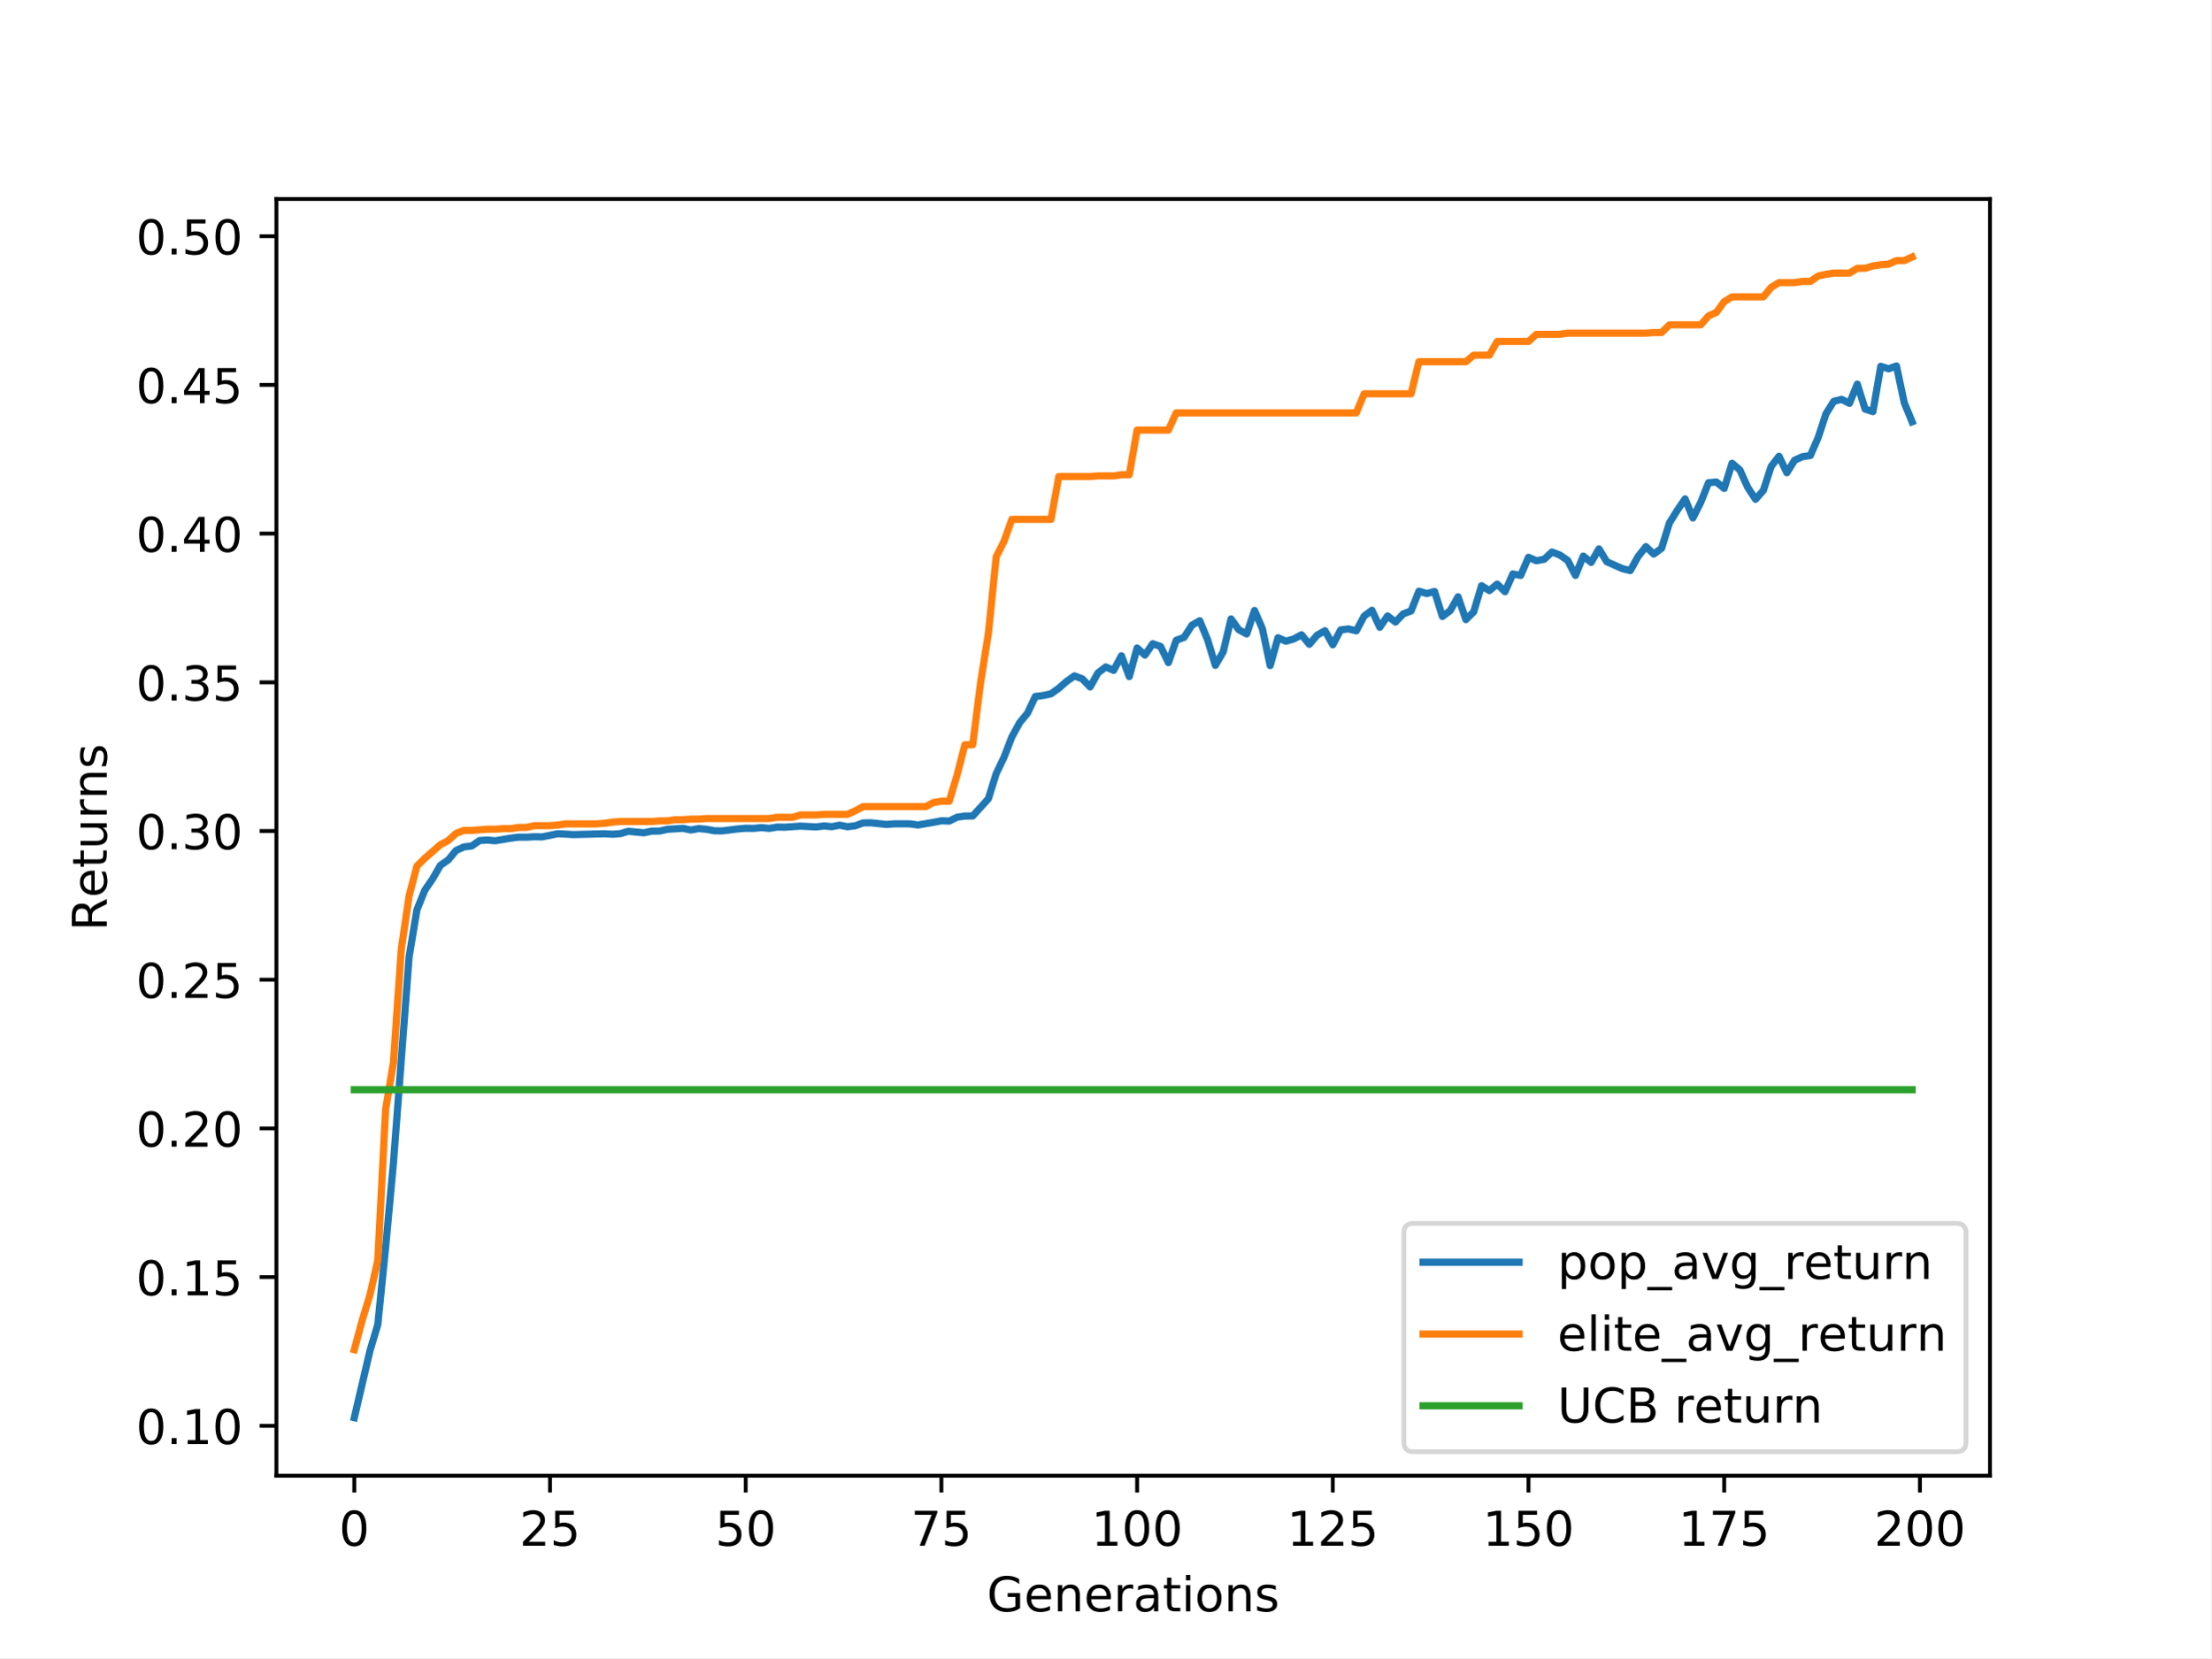
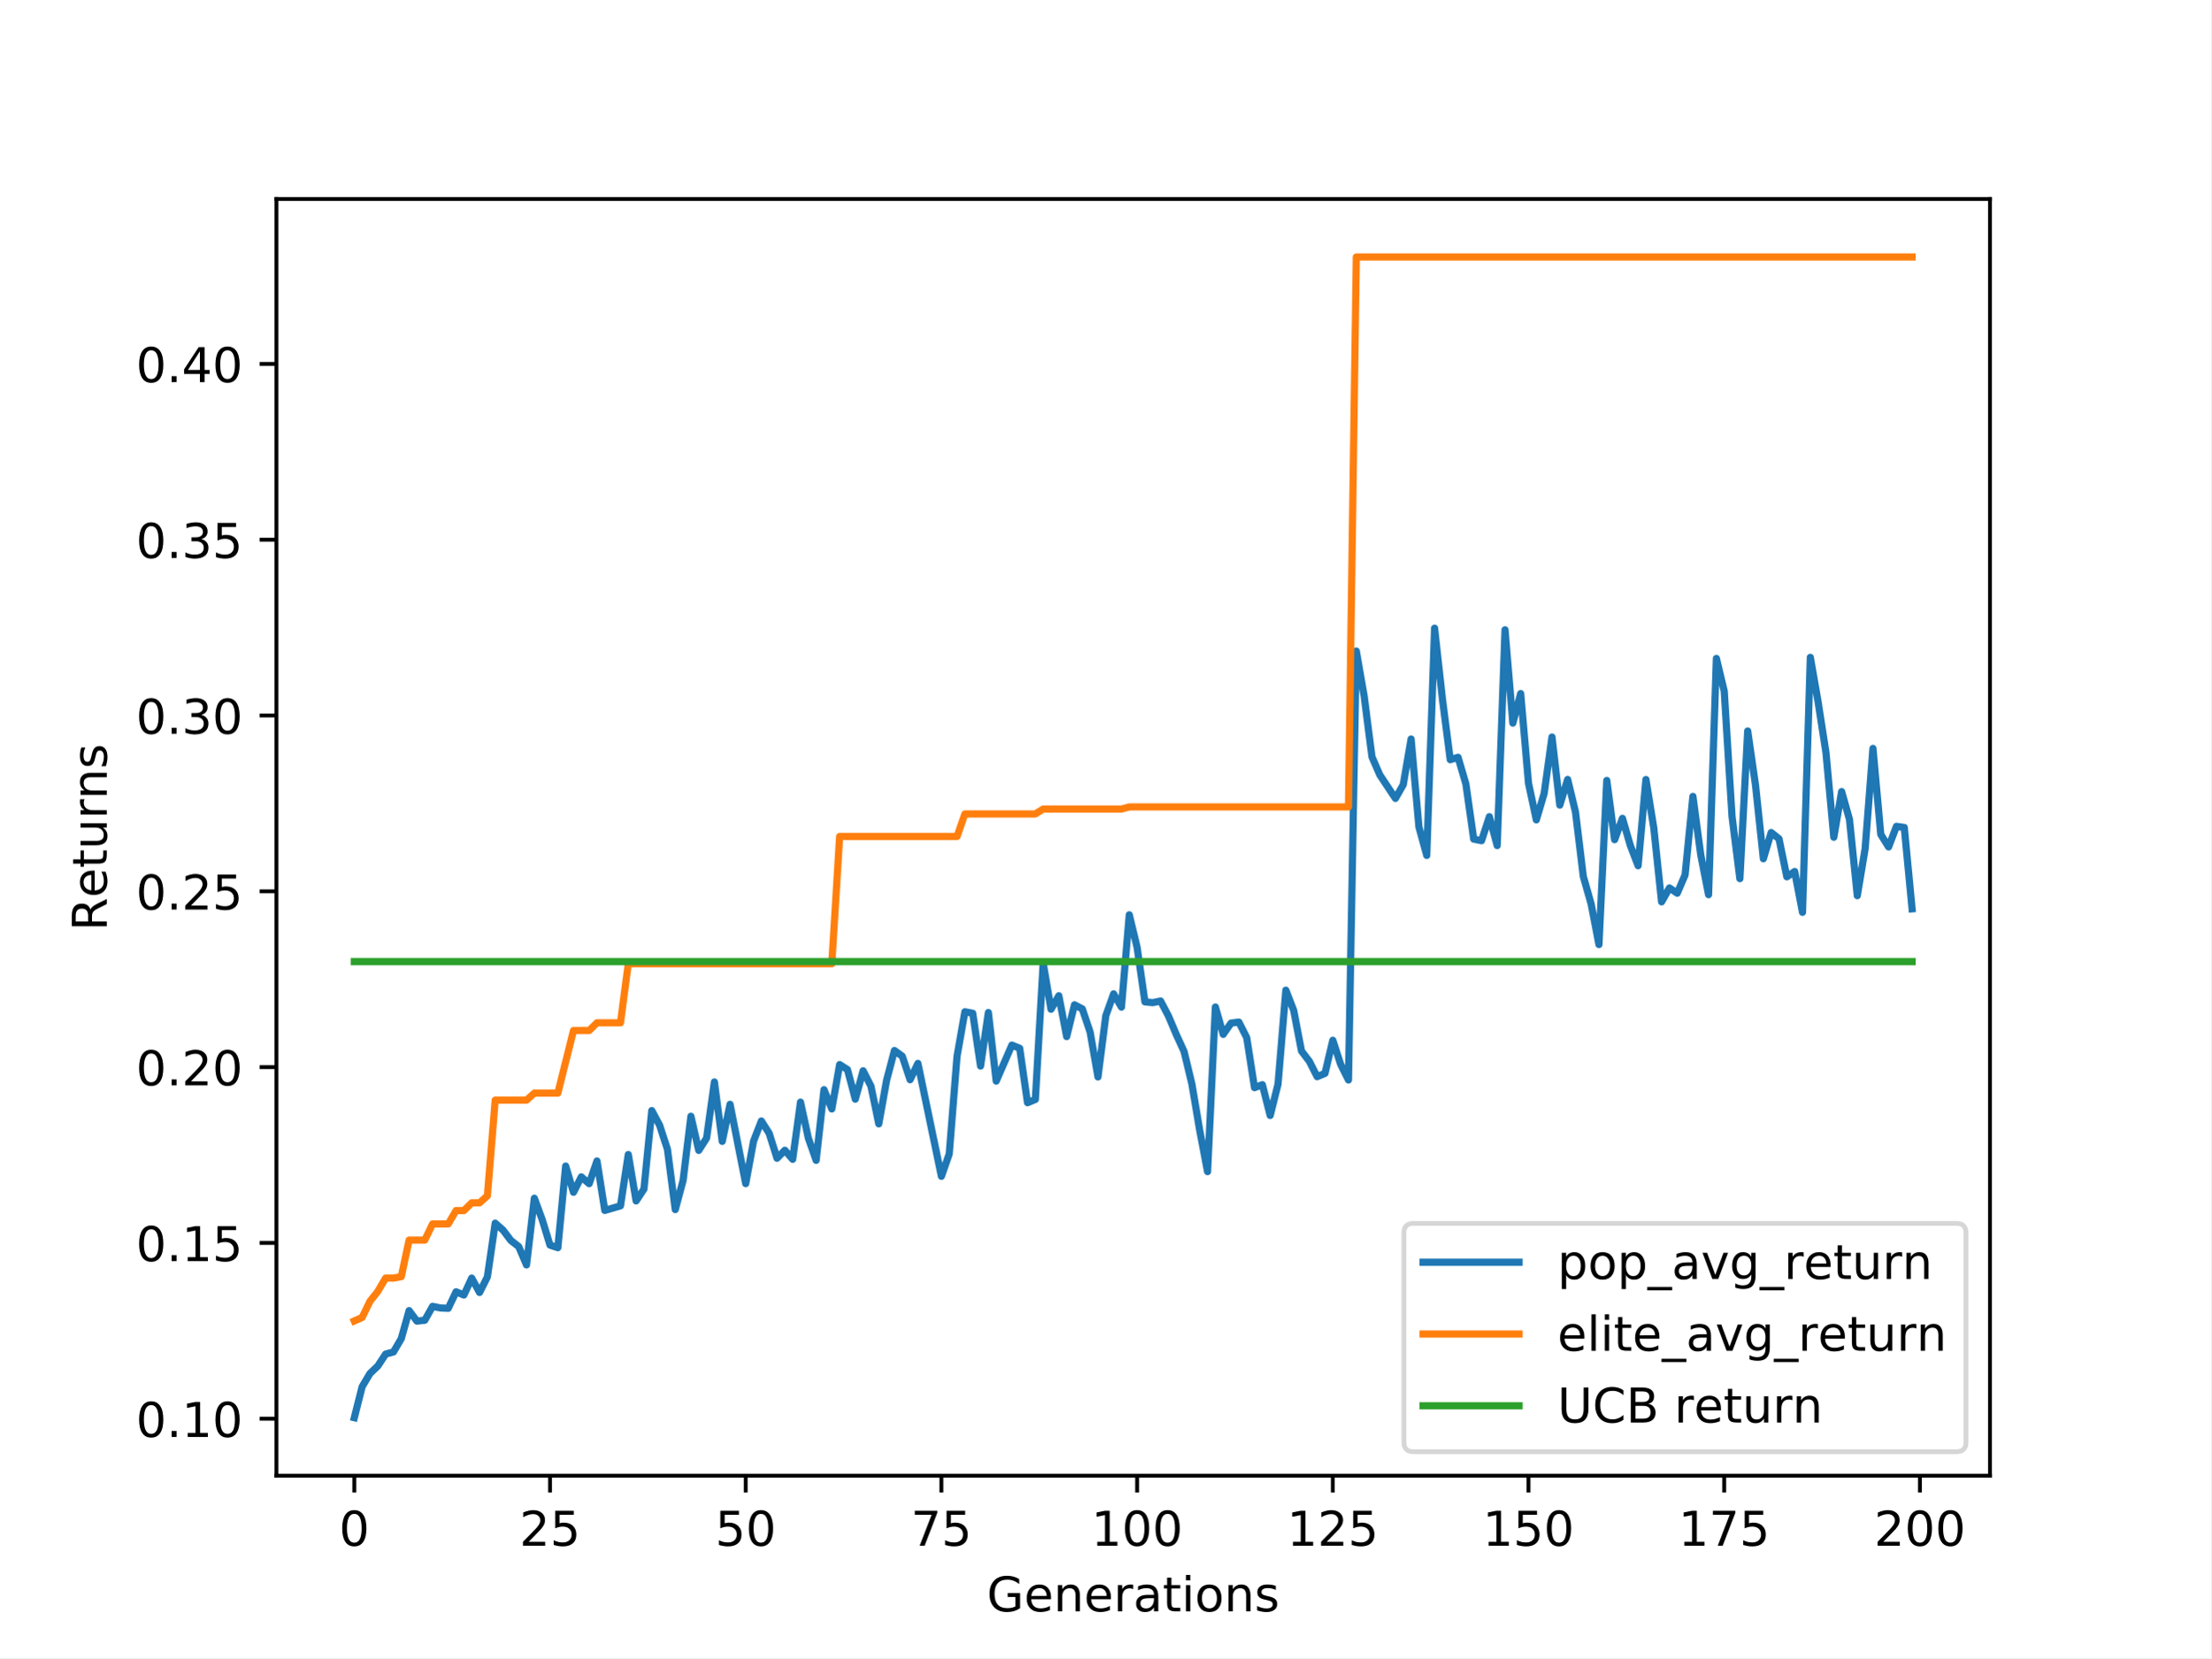
<svg xmlns="http://www.w3.org/2000/svg" xmlns:xlink="http://www.w3.org/1999/xlink" height="345.6pt" version="1.1" viewBox="0 0 460.8 345.6" width="460.8pt">
  <defs>
    <style type="text/css">
*{stroke-linecap:butt;stroke-linejoin:round;}
  </style>
  </defs>
  <g id="figure_1">
    <g id="patch_1">
      <path d="M 0 345.6  L 460.8 345.6  L 460.8 0  L 0 0  z " style="fill:#ffffff;" />
    </g>
    <g id="axes_1">
      <g id="patch_2">
        <path d="M 57.6 307.584  L 414.72 307.584  L 414.72 41.472  L 57.6 41.472  z " style="fill:#ffffff;" />
      </g>
      <g id="matplotlib.axis_1">
        <g id="xtick_1">
          <g id="line2d_1">
            <defs>
-               <path d="M 0 0  L 0 3.5  " id="m23ad7a7c7d" style="stroke:#000000;stroke-width:0.8;" />
-             </defs>
-             <g>
-               <use style="stroke:#000000;stroke-width:0.8;" x="73.833" xlink:href="#m23ad7a7c7d" y="307.584" />
+               <path d="M 0 0  L 0 3.5  " id="md820922652" style="stroke:#000000;stroke-width:0.8;" />
+             </defs>
+             <g>
+               <use style="stroke:#000000;stroke-width:0.8;" x="73.833" xlink:href="#md820922652" y="307.584" />
            </g>
          </g>
          <g id="text_1">
            <defs>
              <path d="M 31.781 66.406  Q 24.172 66.406 20.328 58.906  Q 16.5 51.422 16.5 36.375  Q 16.5 21.391 20.328 13.891  Q 24.172 6.391 31.781 6.391  Q 39.453 6.391 43.281 13.891  Q 47.125 21.391 47.125 36.375  Q 47.125 51.422 43.281 58.906  Q 39.453 66.406 31.781 66.406  z M 31.781 74.219  Q 44.047 74.219 50.516 64.516  Q 56.984 54.828 56.984 36.375  Q 56.984 17.969 50.516 8.266  Q 44.047 -1.422 31.781 -1.422  Q 19.531 -1.422 13.062 8.266  Q 6.594 17.969 6.594 36.375  Q 6.594 54.828 13.062 64.516  Q 19.531 74.219 31.781 74.219  z " id="DejaVuSans-48" />
            </defs>
            <g transform="translate(70.65148 322.1824)scale(0.1 -0.1)">
              <use xlink:href="#DejaVuSans-48" />
            </g>
          </g>
        </g>
        <g id="xtick_2">
          <g id="line2d_2">
            <g>
-               <use style="stroke:#000000;stroke-width:0.8;" x="114.618" xlink:href="#m23ad7a7c7d" y="307.584" />
+               <use style="stroke:#000000;stroke-width:0.8;" x="114.618" xlink:href="#md820922652" y="307.584" />
            </g>
          </g>
          <g id="text_2">
            <defs>
              <path d="M 19.188 8.297  L 53.609 8.297  L 53.609 0  L 7.328 0  L 7.328 8.297  Q 12.938 14.109 22.625 23.891  Q 32.328 33.688 34.812 36.531  Q 39.547 41.844 41.422 45.531  Q 43.312 49.219 43.312 52.781  Q 43.312 58.594 39.234 62.25  Q 35.156 65.922 28.609 65.922  Q 23.969 65.922 18.812 64.312  Q 13.672 62.703 7.812 59.422  L 7.812 69.391  Q 13.766 71.781 18.938 73  Q 24.125 74.219 28.422 74.219  Q 39.75 74.219 46.484 68.547  Q 53.219 62.891 53.219 53.422  Q 53.219 48.922 51.531 44.891  Q 49.859 40.875 45.406 35.406  Q 44.188 33.984 37.641 27.219  Q 31.109 20.453 19.188 8.297  z " id="DejaVuSans-50" />
              <path d="M 10.797 72.906  L 49.516 72.906  L 49.516 64.594  L 19.828 64.594  L 19.828 46.734  Q 21.969 47.469 24.109 47.828  Q 26.266 48.188 28.422 48.188  Q 40.625 48.188 47.75 41.5  Q 54.891 34.812 54.891 23.391  Q 54.891 11.625 47.562 5.094  Q 40.234 -1.422 26.906 -1.422  Q 22.312 -1.422 17.547 -0.641  Q 12.797 0.141 7.719 1.703  L 7.719 11.625  Q 12.109 9.234 16.797 8.062  Q 21.484 6.891 26.703 6.891  Q 35.156 6.891 40.078 11.328  Q 45.016 15.766 45.016 23.391  Q 45.016 31 40.078 35.438  Q 35.156 39.891 26.703 39.891  Q 22.75 39.891 18.812 39.016  Q 14.891 38.141 10.797 36.281  z " id="DejaVuSans-53" />
            </defs>
            <g transform="translate(108.256 322.1824)scale(0.1 -0.1)">
              <use xlink:href="#DejaVuSans-50" />
              <use x="63.623" xlink:href="#DejaVuSans-53" />
            </g>
          </g>
        </g>
        <g id="xtick_3">
          <g id="line2d_3">
            <g>
-               <use style="stroke:#000000;stroke-width:0.8;" x="155.404" xlink:href="#m23ad7a7c7d" y="307.584" />
+               <use style="stroke:#000000;stroke-width:0.8;" x="155.404" xlink:href="#md820922652" y="307.584" />
            </g>
          </g>
          <g id="text_3">
            <g transform="translate(149.0417 322.1824)scale(0.1 -0.1)">
              <use xlink:href="#DejaVuSans-53" />
              <use x="63.623" xlink:href="#DejaVuSans-48" />
            </g>
          </g>
        </g>
        <g id="xtick_4">
          <g id="line2d_4">
            <g>
-               <use style="stroke:#000000;stroke-width:0.8;" x="196.19" xlink:href="#m23ad7a7c7d" y="307.584" />
+               <use style="stroke:#000000;stroke-width:0.8;" x="196.19" xlink:href="#md820922652" y="307.584" />
            </g>
          </g>
          <g id="text_4">
            <defs>
              <path d="M 8.203 72.906  L 55.078 72.906  L 55.078 68.703  L 28.609 0  L 18.312 0  L 43.219 64.594  L 8.203 64.594  z " id="DejaVuSans-55" />
            </defs>
            <g transform="translate(189.8275 322.1824)scale(0.1 -0.1)">
              <use xlink:href="#DejaVuSans-55" />
              <use x="63.623" xlink:href="#DejaVuSans-53" />
            </g>
          </g>
        </g>
        <g id="xtick_5">
          <g id="line2d_5">
            <g>
-               <use style="stroke:#000000;stroke-width:0.8;" x="236.976" xlink:href="#m23ad7a7c7d" y="307.584" />
+               <use style="stroke:#000000;stroke-width:0.8;" x="236.976" xlink:href="#md820922652" y="307.584" />
            </g>
          </g>
          <g id="text_5">
            <defs>
              <path d="M 12.406 8.297  L 28.516 8.297  L 28.516 63.922  L 10.984 60.406  L 10.984 69.391  L 28.422 72.906  L 38.281 72.906  L 38.281 8.297  L 54.391 8.297  L 54.391 0  L 12.406 0  z " id="DejaVuSans-49" />
            </defs>
            <g transform="translate(227.432 322.1824)scale(0.1 -0.1)">
              <use xlink:href="#DejaVuSans-49" />
              <use x="63.623" xlink:href="#DejaVuSans-48" />
              <use x="127.246" xlink:href="#DejaVuSans-48" />
            </g>
          </g>
        </g>
        <g id="xtick_6">
          <g id="line2d_6">
            <g>
-               <use style="stroke:#000000;stroke-width:0.8;" x="277.761" xlink:href="#m23ad7a7c7d" y="307.584" />
+               <use style="stroke:#000000;stroke-width:0.8;" x="277.761" xlink:href="#md820922652" y="307.584" />
            </g>
          </g>
          <g id="text_6">
            <g transform="translate(268.2177 322.1824)scale(0.1 -0.1)">
              <use xlink:href="#DejaVuSans-49" />
              <use x="63.623" xlink:href="#DejaVuSans-50" />
              <use x="127.246" xlink:href="#DejaVuSans-53" />
            </g>
          </g>
        </g>
        <g id="xtick_7">
          <g id="line2d_7">
            <g>
-               <use style="stroke:#000000;stroke-width:0.8;" x="318.547" xlink:href="#m23ad7a7c7d" y="307.584" />
+               <use style="stroke:#000000;stroke-width:0.8;" x="318.547" xlink:href="#md820922652" y="307.584" />
            </g>
          </g>
          <g id="text_7">
            <g transform="translate(309.0035 322.1824)scale(0.1 -0.1)">
              <use xlink:href="#DejaVuSans-49" />
              <use x="63.623" xlink:href="#DejaVuSans-53" />
              <use x="127.246" xlink:href="#DejaVuSans-48" />
            </g>
          </g>
        </g>
        <g id="xtick_8">
          <g id="line2d_8">
            <g>
-               <use style="stroke:#000000;stroke-width:0.8;" x="359.333" xlink:href="#m23ad7a7c7d" y="307.584" />
+               <use style="stroke:#000000;stroke-width:0.8;" x="359.333" xlink:href="#md820922652" y="307.584" />
            </g>
          </g>
          <g id="text_8">
            <g transform="translate(349.7892 322.1824)scale(0.1 -0.1)">
              <use xlink:href="#DejaVuSans-49" />
              <use x="63.623" xlink:href="#DejaVuSans-55" />
              <use x="127.246" xlink:href="#DejaVuSans-53" />
            </g>
          </g>
        </g>
        <g id="xtick_9">
          <g id="line2d_9">
            <g>
-               <use style="stroke:#000000;stroke-width:0.8;" x="400.119" xlink:href="#m23ad7a7c7d" y="307.584" />
+               <use style="stroke:#000000;stroke-width:0.8;" x="400.119" xlink:href="#md820922652" y="307.584" />
            </g>
          </g>
          <g id="text_9">
            <g transform="translate(390.575 322.1824)scale(0.1 -0.1)">
              <use xlink:href="#DejaVuSans-50" />
              <use x="63.623" xlink:href="#DejaVuSans-48" />
              <use x="127.246" xlink:href="#DejaVuSans-48" />
            </g>
          </g>
        </g>
        <g id="text_10">
          <defs>
            <path d="M 59.516 10.406  L 59.516 29.984  L 43.406 29.984  L 43.406 38.094  L 69.281 38.094  L 69.281 6.781  Q 63.578 2.734 56.688 0.656  Q 49.812 -1.422 42 -1.422  Q 24.906 -1.422 15.25 8.562  Q 5.609 18.562 5.609 36.375  Q 5.609 54.25 15.25 64.234  Q 24.906 74.219 42 74.219  Q 49.125 74.219 55.547 72.453  Q 61.969 70.703 67.391 67.281  L 67.391 56.781  Q 61.922 61.422 55.766 63.766  Q 49.609 66.109 42.828 66.109  Q 29.438 66.109 22.719 58.641  Q 16.016 51.172 16.016 36.375  Q 16.016 21.625 22.719 14.156  Q 29.438 6.688 42.828 6.688  Q 48.047 6.688 52.141 7.594  Q 56.25 8.5 59.516 10.406  z " id="DejaVuSans-71" />
            <path d="M 56.203 29.594  L 56.203 25.203  L 14.891 25.203  Q 15.484 15.922 20.484 11.062  Q 25.484 6.203 34.422 6.203  Q 39.594 6.203 44.453 7.469  Q 49.312 8.734 54.109 11.281  L 54.109 2.781  Q 49.266 0.734 44.188 -0.344  Q 39.109 -1.422 33.891 -1.422  Q 20.797 -1.422 13.156 6.188  Q 5.516 13.812 5.516 26.812  Q 5.516 40.234 12.766 48.109  Q 20.016 56 32.328 56  Q 43.359 56 49.781 48.891  Q 56.203 41.797 56.203 29.594  z M 47.219 32.234  Q 47.125 39.594 43.094 43.984  Q 39.062 48.391 32.422 48.391  Q 24.906 48.391 20.391 44.141  Q 15.875 39.891 15.188 32.172  z " id="DejaVuSans-101" />
            <path d="M 54.891 33.016  L 54.891 0  L 45.906 0  L 45.906 32.719  Q 45.906 40.484 42.875 44.328  Q 39.844 48.188 33.797 48.188  Q 26.516 48.188 22.312 43.547  Q 18.109 38.922 18.109 30.906  L 18.109 0  L 9.078 0  L 9.078 54.688  L 18.109 54.688  L 18.109 46.188  Q 21.344 51.125 25.703 53.562  Q 30.078 56 35.797 56  Q 45.219 56 50.047 50.172  Q 54.891 44.344 54.891 33.016  z " id="DejaVuSans-110" />
            <path d="M 41.109 46.297  Q 39.594 47.172 37.812 47.578  Q 36.031 48 33.891 48  Q 26.266 48 22.188 43.047  Q 18.109 38.094 18.109 28.812  L 18.109 0  L 9.078 0  L 9.078 54.688  L 18.109 54.688  L 18.109 46.188  Q 20.953 51.172 25.484 53.578  Q 30.031 56 36.531 56  Q 37.453 56 38.578 55.875  Q 39.703 55.766 41.062 55.516  z " id="DejaVuSans-114" />
            <path d="M 34.281 27.484  Q 23.391 27.484 19.188 25  Q 14.984 22.516 14.984 16.5  Q 14.984 11.719 18.141 8.906  Q 21.297 6.109 26.703 6.109  Q 34.188 6.109 38.703 11.406  Q 43.219 16.703 43.219 25.484  L 43.219 27.484  z M 52.203 31.203  L 52.203 0  L 43.219 0  L 43.219 8.297  Q 40.141 3.328 35.547 0.953  Q 30.953 -1.422 24.312 -1.422  Q 15.922 -1.422 10.953 3.297  Q 6 8.016 6 15.922  Q 6 25.141 12.172 29.828  Q 18.359 34.516 30.609 34.516  L 43.219 34.516  L 43.219 35.406  Q 43.219 41.609 39.141 45  Q 35.062 48.391 27.688 48.391  Q 23 48.391 18.547 47.266  Q 14.109 46.141 10.016 43.891  L 10.016 52.203  Q 14.938 54.109 19.578 55.047  Q 24.219 56 28.609 56  Q 40.484 56 46.344 49.844  Q 52.203 43.703 52.203 31.203  z " id="DejaVuSans-97" />
            <path d="M 18.312 70.219  L 18.312 54.688  L 36.812 54.688  L 36.812 47.703  L 18.312 47.703  L 18.312 18.016  Q 18.312 11.328 20.141 9.422  Q 21.969 7.516 27.594 7.516  L 36.812 7.516  L 36.812 0  L 27.594 0  Q 17.188 0 13.234 3.875  Q 9.281 7.766 9.281 18.016  L 9.281 47.703  L 2.688 47.703  L 2.688 54.688  L 9.281 54.688  L 9.281 70.219  z " id="DejaVuSans-116" />
            <path d="M 9.422 54.688  L 18.406 54.688  L 18.406 0  L 9.422 0  z M 9.422 75.984  L 18.406 75.984  L 18.406 64.594  L 9.422 64.594  z " id="DejaVuSans-105" />
            <path d="M 30.609 48.391  Q 23.391 48.391 19.188 42.75  Q 14.984 37.109 14.984 27.297  Q 14.984 17.484 19.156 11.844  Q 23.344 6.203 30.609 6.203  Q 37.797 6.203 41.984 11.859  Q 46.188 17.531 46.188 27.297  Q 46.188 37.016 41.984 42.703  Q 37.797 48.391 30.609 48.391  z M 30.609 56  Q 42.328 56 49.016 48.375  Q 55.719 40.766 55.719 27.297  Q 55.719 13.875 49.016 6.219  Q 42.328 -1.422 30.609 -1.422  Q 18.844 -1.422 12.172 6.219  Q 5.516 13.875 5.516 27.297  Q 5.516 40.766 12.172 48.375  Q 18.844 56 30.609 56  z " id="DejaVuSans-111" />
            <path d="M 44.281 53.078  L 44.281 44.578  Q 40.484 46.531 36.375 47.5  Q 32.281 48.484 27.875 48.484  Q 21.188 48.484 17.844 46.438  Q 14.5 44.391 14.5 40.281  Q 14.5 37.156 16.891 35.375  Q 19.281 33.594 26.516 31.984  L 29.594 31.297  Q 39.156 29.25 43.188 25.516  Q 47.219 21.781 47.219 15.094  Q 47.219 7.469 41.188 3.016  Q 35.156 -1.422 24.609 -1.422  Q 20.219 -1.422 15.453 -0.562  Q 10.688 0.297 5.422 2  L 5.422 11.281  Q 10.406 8.688 15.234 7.391  Q 20.062 6.109 24.812 6.109  Q 31.156 6.109 34.562 8.281  Q 37.984 10.453 37.984 14.406  Q 37.984 18.062 35.516 20.016  Q 33.062 21.969 24.703 23.781  L 21.578 24.516  Q 13.234 26.266 9.516 29.906  Q 5.812 33.547 5.812 39.891  Q 5.812 47.609 11.281 51.797  Q 16.75 56 26.812 56  Q 31.781 56 36.172 55.266  Q 40.578 54.547 44.281 53.078  z " id="DejaVuSans-115" />
          </defs>
          <g transform="translate(205.6623 335.8606)scale(0.1 -0.1)">
            <use xlink:href="#DejaVuSans-71" />
            <use x="77.49" xlink:href="#DejaVuSans-101" />
            <use x="139.014" xlink:href="#DejaVuSans-110" />
            <use x="202.393" xlink:href="#DejaVuSans-101" />
            <use x="263.916" xlink:href="#DejaVuSans-114" />
            <use x="305.029" xlink:href="#DejaVuSans-97" />
            <use x="366.309" xlink:href="#DejaVuSans-116" />
            <use x="405.518" xlink:href="#DejaVuSans-105" />
            <use x="433.301" xlink:href="#DejaVuSans-111" />
            <use x="494.482" xlink:href="#DejaVuSans-110" />
            <use x="557.861" xlink:href="#DejaVuSans-115" />
          </g>
        </g>
      </g>
      <g id="matplotlib.axis_2">
        <g id="ytick_1">
          <g id="line2d_10">
            <defs>
-               <path d="M 0 0  L -3.5 0  " id="m8203589766" style="stroke:#000000;stroke-width:0.8;" />
-             </defs>
-             <g>
-               <use style="stroke:#000000;stroke-width:0.8;" x="57.6" xlink:href="#m8203589766" y="297.187" />
+               <path d="M 0 0  L -3.5 0  " id="mbd3927fb82" style="stroke:#000000;stroke-width:0.8;" />
+             </defs>
+             <g>
+               <use style="stroke:#000000;stroke-width:0.8;" x="57.6" xlink:href="#mbd3927fb82" y="295.708" />
            </g>
          </g>
          <g id="text_11">
            <defs>
              <path d="M 10.688 12.406  L 21 12.406  L 21 0  L 10.688 0  z " id="DejaVuSans-46" />
            </defs>
-             <g transform="translate(28.33438 300.9857)scale(0.1 -0.1)">
+             <g transform="translate(28.33438 299.5071)scale(0.1 -0.1)">
              <use xlink:href="#DejaVuSans-48" />
              <use x="63.623" xlink:href="#DejaVuSans-46" />
              <use x="95.41" xlink:href="#DejaVuSans-49" />
              <use x="159.033" xlink:href="#DejaVuSans-48" />
            </g>
          </g>
        </g>
        <g id="ytick_2">
          <g id="line2d_11">
            <g>
-               <use style="stroke:#000000;stroke-width:0.8;" x="57.6" xlink:href="#m8203589766" y="266.192" />
+               <use style="stroke:#000000;stroke-width:0.8;" x="57.6" xlink:href="#mbd3927fb82" y="259.064" />
            </g>
          </g>
          <g id="text_12">
-             <g transform="translate(28.33438 269.991)scale(0.1 -0.1)">
+             <g transform="translate(28.33438 262.8636)scale(0.1 -0.1)">
              <use xlink:href="#DejaVuSans-48" />
              <use x="63.623" xlink:href="#DejaVuSans-46" />
              <use x="95.41" xlink:href="#DejaVuSans-49" />
              <use x="159.033" xlink:href="#DejaVuSans-53" />
            </g>
          </g>
        </g>
        <g id="ytick_3">
          <g id="line2d_12">
            <g>
-               <use style="stroke:#000000;stroke-width:0.8;" x="57.6" xlink:href="#m8203589766" y="235.197" />
+               <use style="stroke:#000000;stroke-width:0.8;" x="57.6" xlink:href="#mbd3927fb82" y="222.421" />
            </g>
          </g>
          <g id="text_13">
-             <g transform="translate(28.33438 238.9963)scale(0.1 -0.1)">
+             <g transform="translate(28.33438 226.2202)scale(0.1 -0.1)">
              <use xlink:href="#DejaVuSans-48" />
              <use x="63.623" xlink:href="#DejaVuSans-46" />
              <use x="95.41" xlink:href="#DejaVuSans-50" />
              <use x="159.033" xlink:href="#DejaVuSans-48" />
            </g>
          </g>
        </g>
        <g id="ytick_4">
          <g id="line2d_13">
            <g>
-               <use style="stroke:#000000;stroke-width:0.8;" x="57.6" xlink:href="#m8203589766" y="204.202" />
+               <use style="stroke:#000000;stroke-width:0.8;" x="57.6" xlink:href="#mbd3927fb82" y="185.778" />
            </g>
          </g>
          <g id="text_14">
-             <g transform="translate(28.33438 208.0016)scale(0.1 -0.1)">
+             <g transform="translate(28.33438 189.5768)scale(0.1 -0.1)">
              <use xlink:href="#DejaVuSans-48" />
              <use x="63.623" xlink:href="#DejaVuSans-46" />
              <use x="95.41" xlink:href="#DejaVuSans-50" />
              <use x="159.033" xlink:href="#DejaVuSans-53" />
            </g>
          </g>
        </g>
        <g id="ytick_5">
          <g id="line2d_14">
            <g>
-               <use style="stroke:#000000;stroke-width:0.8;" x="57.6" xlink:href="#m8203589766" y="173.208" />
+               <use style="stroke:#000000;stroke-width:0.8;" x="57.6" xlink:href="#mbd3927fb82" y="149.134" />
            </g>
          </g>
          <g id="text_15">
            <defs>
              <path d="M 40.578 39.312  Q 47.656 37.797 51.625 33  Q 55.609 28.219 55.609 21.188  Q 55.609 10.406 48.188 4.484  Q 40.766 -1.422 27.094 -1.422  Q 22.516 -1.422 17.656 -0.516  Q 12.797 0.391 7.625 2.203  L 7.625 11.719  Q 11.719 9.328 16.594 8.109  Q 21.484 6.891 26.812 6.891  Q 36.078 6.891 40.938 10.547  Q 45.797 14.203 45.797 21.188  Q 45.797 27.641 41.281 31.266  Q 36.766 34.906 28.719 34.906  L 20.219 34.906  L 20.219 43.016  L 29.109 43.016  Q 36.375 43.016 40.234 45.922  Q 44.094 48.828 44.094 54.297  Q 44.094 59.906 40.109 62.906  Q 36.141 65.922 28.719 65.922  Q 24.656 65.922 20.016 65.031  Q 15.375 64.156 9.812 62.312  L 9.812 71.094  Q 15.438 72.656 20.344 73.438  Q 25.25 74.219 29.594 74.219  Q 40.828 74.219 47.359 69.109  Q 53.906 64.016 53.906 55.328  Q 53.906 49.266 50.438 45.094  Q 46.969 40.922 40.578 39.312  z " id="DejaVuSans-51" />
            </defs>
-             <g transform="translate(28.33438 177.0068)scale(0.1 -0.1)">
+             <g transform="translate(28.33438 152.9333)scale(0.1 -0.1)">
              <use xlink:href="#DejaVuSans-48" />
              <use x="63.623" xlink:href="#DejaVuSans-46" />
              <use x="95.41" xlink:href="#DejaVuSans-51" />
              <use x="159.033" xlink:href="#DejaVuSans-48" />
            </g>
          </g>
        </g>
        <g id="ytick_6">
          <g id="line2d_15">
            <g>
-               <use style="stroke:#000000;stroke-width:0.8;" x="57.6" xlink:href="#m8203589766" y="142.213" />
+               <use style="stroke:#000000;stroke-width:0.8;" x="57.6" xlink:href="#mbd3927fb82" y="112.491" />
            </g>
          </g>
          <g id="text_16">
-             <g transform="translate(28.33438 146.0121)scale(0.1 -0.1)">
+             <g transform="translate(28.33438 116.2899)scale(0.1 -0.1)">
              <use xlink:href="#DejaVuSans-48" />
              <use x="63.623" xlink:href="#DejaVuSans-46" />
              <use x="95.41" xlink:href="#DejaVuSans-51" />
              <use x="159.033" xlink:href="#DejaVuSans-53" />
            </g>
          </g>
        </g>
        <g id="ytick_7">
          <g id="line2d_16">
            <g>
-               <use style="stroke:#000000;stroke-width:0.8;" x="57.6" xlink:href="#m8203589766" y="111.218" />
+               <use style="stroke:#000000;stroke-width:0.8;" x="57.6" xlink:href="#mbd3927fb82" y="75.847" />
            </g>
          </g>
          <g id="text_17">
            <defs>
              <path d="M 37.797 64.312  L 12.891 25.391  L 37.797 25.391  z M 35.203 72.906  L 47.609 72.906  L 47.609 25.391  L 58.016 25.391  L 58.016 17.188  L 47.609 17.188  L 47.609 0  L 37.797 0  L 37.797 17.188  L 4.891 17.188  L 4.891 26.703  z " id="DejaVuSans-52" />
            </defs>
-             <g transform="translate(28.33438 115.0174)scale(0.1 -0.1)">
+             <g transform="translate(28.33438 79.64643)scale(0.1 -0.1)">
              <use xlink:href="#DejaVuSans-48" />
              <use x="63.623" xlink:href="#DejaVuSans-46" />
              <use x="95.41" xlink:href="#DejaVuSans-52" />
              <use x="159.033" xlink:href="#DejaVuSans-48" />
            </g>
          </g>
        </g>
-         <g id="ytick_8">
-           <g id="line2d_17">
-             <g>
-               <use style="stroke:#000000;stroke-width:0.8;" x="57.6" xlink:href="#m8203589766" y="80.223" />
-             </g>
-           </g>
-           <g id="text_18">
-             <g transform="translate(28.33438 84.02268)scale(0.1 -0.1)">
-               <use xlink:href="#DejaVuSans-48" />
-               <use x="63.623" xlink:href="#DejaVuSans-46" />
-               <use x="95.41" xlink:href="#DejaVuSans-52" />
-               <use x="159.033" xlink:href="#DejaVuSans-53" />
-             </g>
-           </g>
-         </g>
-         <g id="ytick_9">
-           <g id="line2d_18">
-             <g>
-               <use style="stroke:#000000;stroke-width:0.8;" x="57.6" xlink:href="#m8203589766" y="49.229" />
-             </g>
-           </g>
-           <g id="text_19">
-             <g transform="translate(28.33438 53.02796)scale(0.1 -0.1)">
-               <use xlink:href="#DejaVuSans-48" />
-               <use x="63.623" xlink:href="#DejaVuSans-46" />
-               <use x="95.41" xlink:href="#DejaVuSans-53" />
-               <use x="159.033" xlink:href="#DejaVuSans-48" />
-             </g>
-           </g>
-         </g>
-         <g id="text_20">
+         <g id="text_18">
          <defs>
            <path d="M 44.391 34.188  Q 47.562 33.109 50.562 29.594  Q 53.562 26.078 56.594 19.922  L 66.609 0  L 56 0  L 46.688 18.703  Q 43.062 26.031 39.672 28.422  Q 36.281 30.812 30.422 30.812  L 19.672 30.812  L 19.672 0  L 9.812 0  L 9.812 72.906  L 32.078 72.906  Q 44.578 72.906 50.734 67.672  Q 56.891 62.453 56.891 51.906  Q 56.891 45.016 53.688 40.469  Q 50.484 35.938 44.391 34.188  z M 19.672 64.797  L 19.672 38.922  L 32.078 38.922  Q 39.203 38.922 42.844 42.219  Q 46.484 45.516 46.484 51.906  Q 46.484 58.297 42.844 61.547  Q 39.203 64.797 32.078 64.797  z " id="DejaVuSans-82" />
            <path d="M 8.5 21.578  L 8.5 54.688  L 17.484 54.688  L 17.484 21.922  Q 17.484 14.156 20.5 10.266  Q 23.531 6.391 29.594 6.391  Q 36.859 6.391 41.078 11.031  Q 45.312 15.672 45.312 23.688  L 45.312 54.688  L 54.297 54.688  L 54.297 0  L 45.312 0  L 45.312 8.406  Q 42.047 3.422 37.719 1  Q 33.406 -1.422 27.688 -1.422  Q 18.266 -1.422 13.375 4.438  Q 8.5 10.297 8.5 21.578  z M 31.109 56  z " id="DejaVuSans-117" />
          </defs>
          <g transform="translate(22.25469 194.0327)rotate(-90)scale(0.1 -0.1)">
            <use xlink:href="#DejaVuSans-82" />
            <use x="69.42" xlink:href="#DejaVuSans-101" />
            <use x="130.943" xlink:href="#DejaVuSans-116" />
            <use x="170.152" xlink:href="#DejaVuSans-117" />
            <use x="233.531" xlink:href="#DejaVuSans-114" />
            <use x="274.629" xlink:href="#DejaVuSans-110" />
            <use x="338.008" xlink:href="#DejaVuSans-115" />
          </g>
        </g>
      </g>
+       <g id="line2d_17">
+         <path clip-path="url(#p9b95d36566)" d="M 73.833 295.488  L 75.464 289.039  L 77.096 286.283  L 78.727 284.729  L 80.358 282.238  L 81.99 281.798  L 83.621 279.013  L 85.253 273.179  L 86.884 275.363  L 88.516 275.188  L 90.147 272.285  L 91.778 272.622  L 93.41 272.696  L 95.041 269.251  L 96.673 269.926  L 98.304 266.393  L 99.936 269.398  L 101.567 266.144  L 103.198 254.946  L 104.83 256.397  L 106.461 258.551  L 108.093 259.827  L 109.724 263.652  L 111.356 249.757  L 112.987 254.198  L 114.618 259.519  L 116.25 260.061  L 117.881 243.044  L 119.513 248.511  L 121.144 245.301  L 122.776 246.723  L 124.407 241.989  L 126.038 252.293  L 129.301 251.34  L 130.933 240.64  L 132.564 250.314  L 134.196 247.837  L 135.827 231.479  L 137.458 234.528  L 139.09 239.541  L 140.721 252.117  L 142.353 246.034  L 143.984 232.666  L 145.616 239.775  L 147.247 237.225  L 148.879 225.514  L 150.51 237.899  L 152.141 230.175  L 155.404 246.708  L 157.036 237.855  L 158.667 233.649  L 160.299 236.228  L 161.93 241.417  L 163.561 239.746  L 165.193 241.637  L 166.824 229.72  L 168.456 237.21  L 170.087 241.857  L 171.719 227.126  L 173.35 231.142  L 174.981 221.893  L 176.613 222.934  L 178.244 229.105  L 179.876 223.183  L 181.507 226.393  L 183.139 234.249  L 184.77 225.147  L 186.401 218.962  L 188.033 220.149  L 189.664 225.045  L 191.296 221.644  L 196.19 245.184  L 197.821 240.508  L 199.453 220.12  L 201.084 210.886  L 202.716 211.193  L 204.347 222.201  L 205.979 211.047  L 207.61 225.338  L 210.873 217.833  L 212.504 218.493  L 214.136 229.838  L 215.767 229.163  L 217.399 200.743  L 219.03 210.358  L 220.661 207.544  L 222.293 216.06  L 223.924 209.435  L 225.556 210.285  L 227.187 215.136  L 228.819 224.473  L 230.45 211.721  L 232.081 207.148  L 233.713 209.918  L 235.344 190.673  L 236.976 197.459  L 238.607 208.819  L 240.239 208.98  L 241.87 208.643  L 243.501 211.75  L 245.133 215.605  L 246.764 219.167  L 248.396 225.953  L 250.027 235.627  L 251.659 244.202  L 253.29 209.889  L 254.921 215.591  L 256.553 213.245  L 258.184 213.04  L 259.816 216.265  L 261.447 226.701  L 263.079 226.085  L 264.71 232.505  L 266.341 225.983  L 267.973 206.386  L 269.604 210.578  L 271.236 219.064  L 272.867 221.204  L 274.499 224.414  L 276.13 223.725  L 277.761 216.822  L 279.393 221.835  L 281.024 225.103  L 282.656 135.693  L 284.287 145.045  L 285.919 157.738  L 287.55 161.505  L 290.813 166.415  L 292.444 163.542  L 294.076 154.03  L 295.707 172.351  L 297.339 178.302  L 298.97 130.93  L 300.601 145.646  L 302.233 158.339  L 303.864 157.841  L 305.496 163.41  L 307.127 174.902  L 308.759 175.224  L 310.39 170.226  L 312.021 176.25  L 313.653 131.267  L 315.284 150.717  L 316.916 144.561  L 318.547 163.249  L 320.179 170.886  L 321.81 165.36  L 323.441 153.619  L 325.073 167.808  L 326.704 162.458  L 328.336 169.229  L 329.967 182.67  L 331.599 188.416  L 333.23 196.873  L 334.862 162.663  L 336.493 175.019  L 338.124 170.563  L 339.756 176.192  L 341.387 180.442  L 343.019 162.472  L 344.65 172.527  L 346.282 187.976  L 347.913 185.074  L 349.544 186.173  L 351.176 182.362  L 352.807 165.99  L 354.439 178.141  L 356.07 186.481  L 357.702 137.232  L 359.333 144.048  L 360.964 170.197  L 362.596 183.139  L 364.227 152.359  L 365.859 163.689  L 367.49 178.991  L 369.122 173.524  L 370.753 174.828  L 372.384 182.758  L 374.016 181.644  L 375.647 190.16  L 377.279 137.012  L 378.91 146.364  L 380.542 156.903  L 382.173 174.506  L 383.804 164.993  L 385.436 170.783  L 387.067 186.686  L 388.699 176.895  L 390.33 155.994  L 391.962 173.92  L 393.593 176.529  L 395.224 172.234  L 396.856 172.469  L 398.487 189.427  L 398.487 189.427  " style="fill:none;stroke:#1f77b4;stroke-linecap:square;stroke-width:1.5;" />
+       </g>
+       <g id="line2d_18">
+         <path clip-path="url(#p9b95d36566)" d="M 73.833 275.334  L 75.464 274.601  L 77.096 271.23  L 78.727 269.178  L 80.358 266.393  L 81.99 266.393  L 83.621 266.1  L 85.253 258.478  L 88.516 258.478  L 90.147 255.107  L 93.41 255.107  L 95.041 252.322  L 96.673 252.322  L 98.304 250.71  L 99.936 250.71  L 101.567 249.244  L 103.198 229.31  L 109.724 229.31  L 111.356 227.844  L 116.25 227.844  L 119.513 214.799  L 122.776 214.799  L 124.407 213.187  L 129.301 213.187  L 130.933 200.875  L 173.35 200.875  L 174.981 174.345  L 199.453 174.345  L 201.084 169.654  L 215.767 169.654  L 217.399 168.628  L 233.713 168.628  L 235.344 168.189  L 281.024 168.189  L 282.656 53.568  L 398.487 53.568  L 398.487 53.568  " style="fill:none;stroke:#ff7f0e;stroke-linecap:square;stroke-width:1.5;" />
+       </g>
      <g id="line2d_19">
-         <path clip-path="url(#p2b91b9dbf9)" d="M 73.833 295.488  L 77.096 281.528  L 78.727 276.098  L 80.358 259.993  L 81.99 242.363  L 85.253 199.454  L 86.884 189.647  L 88.516 185.568  L 90.147 183.188  L 91.778 180.361  L 93.41 179.233  L 95.041 177.262  L 96.673 176.53  L 98.304 176.332  L 99.936 175.191  L 101.567 175.092  L 103.198 175.241  L 106.461 174.695  L 108.093 174.485  L 109.724 174.497  L 111.356 174.398  L 112.987 174.435  L 116.25 173.766  L 119.513 173.951  L 126.038 173.778  L 127.67 173.877  L 129.301 173.753  L 130.933 173.27  L 134.196 173.58  L 135.827 173.232  L 137.458 173.22  L 139.09 172.848  L 142.353 172.65  L 143.984 172.997  L 145.616 172.699  L 147.247 172.848  L 148.879 173.158  L 150.51 173.183  L 153.773 172.774  L 155.404 172.637  L 157.036 172.662  L 158.667 172.501  L 160.299 172.662  L 161.93 172.389  L 163.561 172.414  L 166.824 172.191  L 170.087 172.352  L 171.719 172.154  L 173.35 172.303  L 174.981 171.993  L 176.613 172.315  L 178.244 172.117  L 179.876 171.522  L 181.507 171.497  L 184.77 171.844  L 186.401 171.707  L 189.664 171.72  L 191.296 171.955  L 194.559 171.398  L 196.19 171.075  L 197.821 171.137  L 199.453 170.331  L 201.084 170.096  L 202.716 170.071  L 205.979 166.488  L 207.61 161.244  L 209.241 157.834  L 210.873 153.607  L 212.504 150.619  L 214.136 148.647  L 215.767 145.164  L 217.399 144.965  L 219.03 144.618  L 220.661 143.44  L 222.293 142.015  L 223.924 140.874  L 225.556 141.494  L 227.187 143.18  L 228.819 140.254  L 230.45 139.014  L 232.081 139.721  L 233.713 136.683  L 235.344 141.023  L 236.976 135.059  L 238.607 136.535  L 240.239 134.167  L 241.87 134.749  L 243.501 138.109  L 245.133 133.448  L 246.764 132.852  L 248.396 130.311  L 250.027 129.381  L 251.659 133.324  L 253.29 138.68  L 254.921 135.865  L 256.553 128.997  L 258.184 131.266  L 259.816 132.133  L 261.447 127.236  L 263.079 131.018  L 264.71 138.729  L 266.341 132.914  L 267.973 133.646  L 269.604 133.187  L 271.236 132.307  L 272.867 134.291  L 274.499 132.381  L 276.13 131.464  L 277.761 134.39  L 279.393 131.29  L 281.024 131.08  L 282.656 131.489  L 284.287 128.414  L 285.919 127.199  L 287.55 130.745  L 289.181 128.377  L 290.813 129.654  L 292.444 127.943  L 294.076 127.335  L 295.707 123.219  L 297.339 123.715  L 298.97 123.281  L 300.601 128.488  L 302.233 127.273  L 303.864 124.385  L 305.496 129.146  L 307.127 127.521  L 308.759 122.079  L 310.39 123.095  L 312.021 121.744  L 313.653 123.331  L 315.284 119.624  L 316.916 119.934  L 318.547 116.153  L 320.179 116.872  L 321.81 116.574  L 323.441 115.049  L 325.073 115.681  L 326.704 116.797  L 328.336 119.934  L 329.967 115.905  L 331.599 117.219  L 333.23 114.404  L 334.862 117.082  L 338.124 118.521  L 339.756 118.93  L 341.387 115.991  L 343.019 113.933  L 344.65 115.483  L 346.282 114.28  L 347.913 108.999  L 349.544 106.371  L 351.176 103.978  L 352.807 107.958  L 354.439 104.709  L 356.07 100.606  L 357.702 100.469  L 359.333 101.796  L 360.964 96.551  L 362.596 97.94  L 364.227 101.573  L 365.859 104.065  L 367.49 102.23  L 369.122 97.209  L 370.753 95.101  L 372.384 98.535  L 374.016 95.907  L 375.647 95.188  L 377.279 94.94  L 378.91 91.22  L 380.542 86.236  L 382.173 83.633  L 383.804 83.236  L 385.436 84.067  L 387.067 80.062  L 388.699 85.269  L 390.33 85.79  L 391.962 76.343  L 393.593 76.864  L 395.224 76.269  L 396.856 83.943  L 398.487 87.91  L 398.487 87.91  " style="fill:none;stroke:#1f77b4;stroke-linecap:square;stroke-width:1.5;" />
-       </g>
-       <g id="line2d_20">
-         <path clip-path="url(#p2b91b9dbf9)" d="M 73.833 281.317  L 75.464 275.242  L 77.096 269.911  L 78.727 262.72  L 80.358 231.23  L 81.99 221.435  L 83.621 197.879  L 85.253 186.721  L 86.884 180.522  L 88.516 178.911  L 91.778 176.059  L 93.41 175.191  L 95.041 173.704  L 96.673 173.084  L 98.304 173.084  L 101.567 172.836  L 103.198 172.836  L 104.83 172.712  L 106.461 172.712  L 108.093 172.464  L 109.724 172.464  L 111.356 172.092  L 114.618 172.092  L 116.25 171.968  L 117.881 171.72  L 124.407 171.72  L 126.038 171.596  L 127.67 171.348  L 129.301 171.224  L 135.827 171.224  L 137.458 171.1  L 139.09 171.1  L 140.721 170.852  L 142.353 170.852  L 143.984 170.728  L 145.616 170.728  L 147.247 170.604  L 160.299 170.604  L 161.93 170.356  L 165.193 170.356  L 166.824 169.86  L 170.087 169.86  L 171.719 169.736  L 176.613 169.736  L 178.244 168.992  L 179.876 168.124  L 192.927 168.124  L 194.559 167.257  L 196.19 167.009  L 197.821 167.009  L 199.453 161.554  L 201.084 155.231  L 202.716 155.231  L 204.347 142.337  L 205.979 132.047  L 207.61 116.053  L 209.241 112.83  L 210.873 108.243  L 219.03 108.243  L 220.661 99.316  L 227.187 99.316  L 228.819 99.192  L 232.081 99.192  L 233.713 98.944  L 235.344 98.944  L 236.976 89.646  L 243.501 89.646  L 245.133 86.05  L 282.656 86.05  L 284.287 82.083  L 294.076 82.083  L 295.707 75.388  L 305.496 75.388  L 307.127 74.025  L 310.39 74.025  L 312.021 71.173  L 318.547 71.173  L 320.179 69.685  L 325.073 69.685  L 326.704 69.437  L 343.019 69.437  L 344.65 69.313  L 346.282 69.313  L 347.913 67.702  L 354.439 67.702  L 356.07 65.842  L 357.702 65.098  L 359.333 62.866  L 360.964 61.875  L 367.49 61.875  L 369.122 59.891  L 370.753 58.899  L 374.016 58.899  L 375.647 58.651  L 377.279 58.651  L 378.91 57.535  L 380.542 57.163  L 382.173 56.915  L 385.436 56.915  L 387.067 55.924  L 388.699 55.924  L 390.33 55.428  L 391.962 55.18  L 393.593 55.056  L 395.224 54.312  L 396.856 54.312  L 398.487 53.568  L 398.487 53.568  " style="fill:none;stroke:#ff7f0e;stroke-linecap:square;stroke-width:1.5;" />
-       </g>
-       <g id="line2d_21">
-         <path clip-path="url(#p2b91b9dbf9)" d="M 73.833 227.138  L 398.487 227.138  L 398.487 227.138  " style="fill:none;stroke:#2ca02c;stroke-linecap:square;stroke-width:1.5;" />
+         <path clip-path="url(#p9b95d36566)" d="M 73.833 200.435  L 398.487 200.435  L 398.487 200.435  " style="fill:none;stroke:#2ca02c;stroke-linecap:square;stroke-width:1.5;" />
      </g>
      <g id="patch_3">
        <path d="M 57.6 307.584  L 57.6 41.472  " style="fill:none;stroke:#000000;stroke-linecap:square;stroke-linejoin:miter;stroke-width:0.8;" />
      </g>
      <g id="patch_4">
        <path d="M 414.72 307.584  L 414.72 41.472  " style="fill:none;stroke:#000000;stroke-linecap:square;stroke-linejoin:miter;stroke-width:0.8;" />
      </g>
      <g id="patch_5">
        <path d="M 57.6 307.584  L 414.72 307.584  " style="fill:none;stroke:#000000;stroke-linecap:square;stroke-linejoin:miter;stroke-width:0.8;" />
      </g>
      <g id="patch_6">
        <path d="M 57.6 41.472  L 414.72 41.472  " style="fill:none;stroke:#000000;stroke-linecap:square;stroke-linejoin:miter;stroke-width:0.8;" />
      </g>
      <g id="legend_1">
        <g id="patch_7">
          <path d="M 294.576 302.584  L 407.72 302.584  Q 409.72 302.584 409.72 300.584  L 409.72 256.993  Q 409.72 254.993 407.72 254.993  L 294.576 254.993  Q 292.576 254.993 292.576 256.993  L 292.576 300.584  Q 292.576 302.584 294.576 302.584  z " style="fill:#ffffff;opacity:0.8;stroke:#cccccc;stroke-linejoin:miter;" />
        </g>
-         <g id="line2d_22">
+         <g id="line2d_20">
          <path d="M 296.576 263.092  L 316.576 263.092  " style="fill:none;stroke:#1f77b4;stroke-linecap:square;stroke-width:1.5;" />
        </g>
-         <g id="line2d_23" />
-         <g id="text_21">
+         <g id="line2d_21" />
+         <g id="text_19">
          <defs>
            <path d="M 18.109 8.203  L 18.109 -20.797  L 9.078 -20.797  L 9.078 54.688  L 18.109 54.688  L 18.109 46.391  Q 20.953 51.266 25.266 53.625  Q 29.594 56 35.594 56  Q 45.562 56 51.781 48.094  Q 58.016 40.188 58.016 27.297  Q 58.016 14.406 51.781 6.484  Q 45.562 -1.422 35.594 -1.422  Q 29.594 -1.422 25.266 0.953  Q 20.953 3.328 18.109 8.203  z M 48.688 27.297  Q 48.688 37.203 44.609 42.844  Q 40.531 48.484 33.406 48.484  Q 26.266 48.484 22.188 42.844  Q 18.109 37.203 18.109 27.297  Q 18.109 17.391 22.188 11.75  Q 26.266 6.109 33.406 6.109  Q 40.531 6.109 44.609 11.75  Q 48.688 17.391 48.688 27.297  z " id="DejaVuSans-112" />
            <path d="M 50.984 -16.609  L 50.984 -23.578  L -0.984 -23.578  L -0.984 -16.609  z " id="DejaVuSans-95" />
            <path d="M 2.984 54.688  L 12.5 54.688  L 29.594 8.797  L 46.688 54.688  L 56.203 54.688  L 35.688 0  L 23.484 0  z " id="DejaVuSans-118" />
            <path d="M 45.406 27.984  Q 45.406 37.75 41.375 43.109  Q 37.359 48.484 30.078 48.484  Q 22.859 48.484 18.828 43.109  Q 14.797 37.75 14.797 27.984  Q 14.797 18.266 18.828 12.891  Q 22.859 7.516 30.078 7.516  Q 37.359 7.516 41.375 12.891  Q 45.406 18.266 45.406 27.984  z M 54.391 6.781  Q 54.391 -7.172 48.188 -13.984  Q 42 -20.797 29.203 -20.797  Q 24.469 -20.797 20.266 -20.094  Q 16.062 -19.391 12.109 -17.922  L 12.109 -9.188  Q 16.062 -11.328 19.922 -12.344  Q 23.781 -13.375 27.781 -13.375  Q 36.625 -13.375 41.016 -8.766  Q 45.406 -4.156 45.406 5.172  L 45.406 9.625  Q 42.625 4.781 38.281 2.391  Q 33.938 0 27.875 0  Q 17.828 0 11.672 7.656  Q 5.516 15.328 5.516 27.984  Q 5.516 40.672 11.672 48.328  Q 17.828 56 27.875 56  Q 33.938 56 38.281 53.609  Q 42.625 51.219 45.406 46.391  L 45.406 54.688  L 54.391 54.688  z " id="DejaVuSans-103" />
          </defs>
          <g transform="translate(324.5763 266.5918)scale(0.1 -0.1)">
            <use xlink:href="#DejaVuSans-112" />
            <use x="63.477" xlink:href="#DejaVuSans-111" />
            <use x="124.658" xlink:href="#DejaVuSans-112" />
            <use x="188.135" xlink:href="#DejaVuSans-95" />
            <use x="238.135" xlink:href="#DejaVuSans-97" />
            <use x="299.414" xlink:href="#DejaVuSans-118" />
            <use x="358.594" xlink:href="#DejaVuSans-103" />
            <use x="422.07" xlink:href="#DejaVuSans-95" />
            <use x="472.07" xlink:href="#DejaVuSans-114" />
            <use x="513.152" xlink:href="#DejaVuSans-101" />
            <use x="574.676" xlink:href="#DejaVuSans-116" />
            <use x="613.885" xlink:href="#DejaVuSans-117" />
            <use x="677.264" xlink:href="#DejaVuSans-114" />
            <use x="718.361" xlink:href="#DejaVuSans-110" />
          </g>
        </g>
-         <g id="line2d_24">
+         <g id="line2d_22">
          <path d="M 296.576 278.048  L 316.576 278.048  " style="fill:none;stroke:#ff7f0e;stroke-linecap:square;stroke-width:1.5;" />
        </g>
-         <g id="line2d_25" />
-         <g id="text_22">
+         <g id="line2d_23" />
+         <g id="text_20">
          <defs>
            <path d="M 9.422 75.984  L 18.406 75.984  L 18.406 0  L 9.422 0  z " id="DejaVuSans-108" />
          </defs>
          <g transform="translate(324.5763 281.5481)scale(0.1 -0.1)">
            <use xlink:href="#DejaVuSans-101" />
            <use x="61.523" xlink:href="#DejaVuSans-108" />
            <use x="89.307" xlink:href="#DejaVuSans-105" />
            <use x="117.09" xlink:href="#DejaVuSans-116" />
            <use x="156.299" xlink:href="#DejaVuSans-101" />
            <use x="217.822" xlink:href="#DejaVuSans-95" />
            <use x="267.822" xlink:href="#DejaVuSans-97" />
            <use x="329.102" xlink:href="#DejaVuSans-118" />
            <use x="388.281" xlink:href="#DejaVuSans-103" />
            <use x="451.758" xlink:href="#DejaVuSans-95" />
            <use x="501.758" xlink:href="#DejaVuSans-114" />
            <use x="542.84" xlink:href="#DejaVuSans-101" />
            <use x="604.363" xlink:href="#DejaVuSans-116" />
            <use x="643.572" xlink:href="#DejaVuSans-117" />
            <use x="706.951" xlink:href="#DejaVuSans-114" />
            <use x="748.049" xlink:href="#DejaVuSans-110" />
          </g>
        </g>
-         <g id="line2d_26">
+         <g id="line2d_24">
          <path d="M 296.576 293.004  L 316.576 293.004  " style="fill:none;stroke:#2ca02c;stroke-linecap:square;stroke-width:1.5;" />
        </g>
-         <g id="line2d_27" />
-         <g id="text_23">
+         <g id="line2d_25" />
+         <g id="text_21">
          <defs>
            <path d="M 8.688 72.906  L 18.609 72.906  L 18.609 28.609  Q 18.609 16.891 22.844 11.734  Q 27.094 6.594 36.625 6.594  Q 46.094 6.594 50.344 11.734  Q 54.594 16.891 54.594 28.609  L 54.594 72.906  L 64.5 72.906  L 64.5 27.391  Q 64.5 13.141 57.438 5.859  Q 50.391 -1.422 36.625 -1.422  Q 22.797 -1.422 15.734 5.859  Q 8.688 13.141 8.688 27.391  z " id="DejaVuSans-85" />
            <path d="M 64.406 67.281  L 64.406 56.891  Q 59.422 61.531 53.781 63.812  Q 48.141 66.109 41.797 66.109  Q 29.297 66.109 22.656 58.469  Q 16.016 50.828 16.016 36.375  Q 16.016 21.969 22.656 14.328  Q 29.297 6.688 41.797 6.688  Q 48.141 6.688 53.781 8.984  Q 59.422 11.281 64.406 15.922  L 64.406 5.609  Q 59.234 2.094 53.438 0.328  Q 47.656 -1.422 41.219 -1.422  Q 24.656 -1.422 15.125 8.703  Q 5.609 18.844 5.609 36.375  Q 5.609 53.953 15.125 64.078  Q 24.656 74.219 41.219 74.219  Q 47.75 74.219 53.531 72.484  Q 59.328 70.75 64.406 67.281  z " id="DejaVuSans-67" />
            <path d="M 19.672 34.812  L 19.672 8.109  L 35.5 8.109  Q 43.453 8.109 47.281 11.406  Q 51.125 14.703 51.125 21.484  Q 51.125 28.328 47.281 31.562  Q 43.453 34.812 35.5 34.812  z M 19.672 64.797  L 19.672 42.828  L 34.281 42.828  Q 41.5 42.828 45.031 45.531  Q 48.578 48.25 48.578 53.812  Q 48.578 59.328 45.031 62.062  Q 41.5 64.797 34.281 64.797  z M 9.812 72.906  L 35.016 72.906  Q 46.297 72.906 52.391 68.219  Q 58.5 63.531 58.5 54.891  Q 58.5 48.188 55.375 44.234  Q 52.25 40.281 46.188 39.312  Q 53.469 37.75 57.5 32.781  Q 61.531 27.828 61.531 20.406  Q 61.531 10.641 54.891 5.312  Q 48.25 0 35.984 0  L 9.812 0  z " id="DejaVuSans-66" />
            <path id="DejaVuSans-32" />
          </defs>
          <g transform="translate(324.5763 296.5043)scale(0.1 -0.1)">
            <use xlink:href="#DejaVuSans-85" />
            <use x="73.193" xlink:href="#DejaVuSans-67" />
            <use x="143.018" xlink:href="#DejaVuSans-66" />
            <use x="211.621" xlink:href="#DejaVuSans-32" />
            <use x="243.408" xlink:href="#DejaVuSans-114" />
            <use x="284.49" xlink:href="#DejaVuSans-101" />
            <use x="346.014" xlink:href="#DejaVuSans-116" />
            <use x="385.223" xlink:href="#DejaVuSans-117" />
            <use x="448.602" xlink:href="#DejaVuSans-114" />
            <use x="489.699" xlink:href="#DejaVuSans-110" />
          </g>
        </g>
      </g>
    </g>
  </g>
  <defs>
-     <clipPath id="p2b91b9dbf9">
+     <clipPath id="p9b95d36566">
      <rect height="266.112" width="357.12" x="57.6" y="41.472" />
    </clipPath>
  </defs>
</svg>
